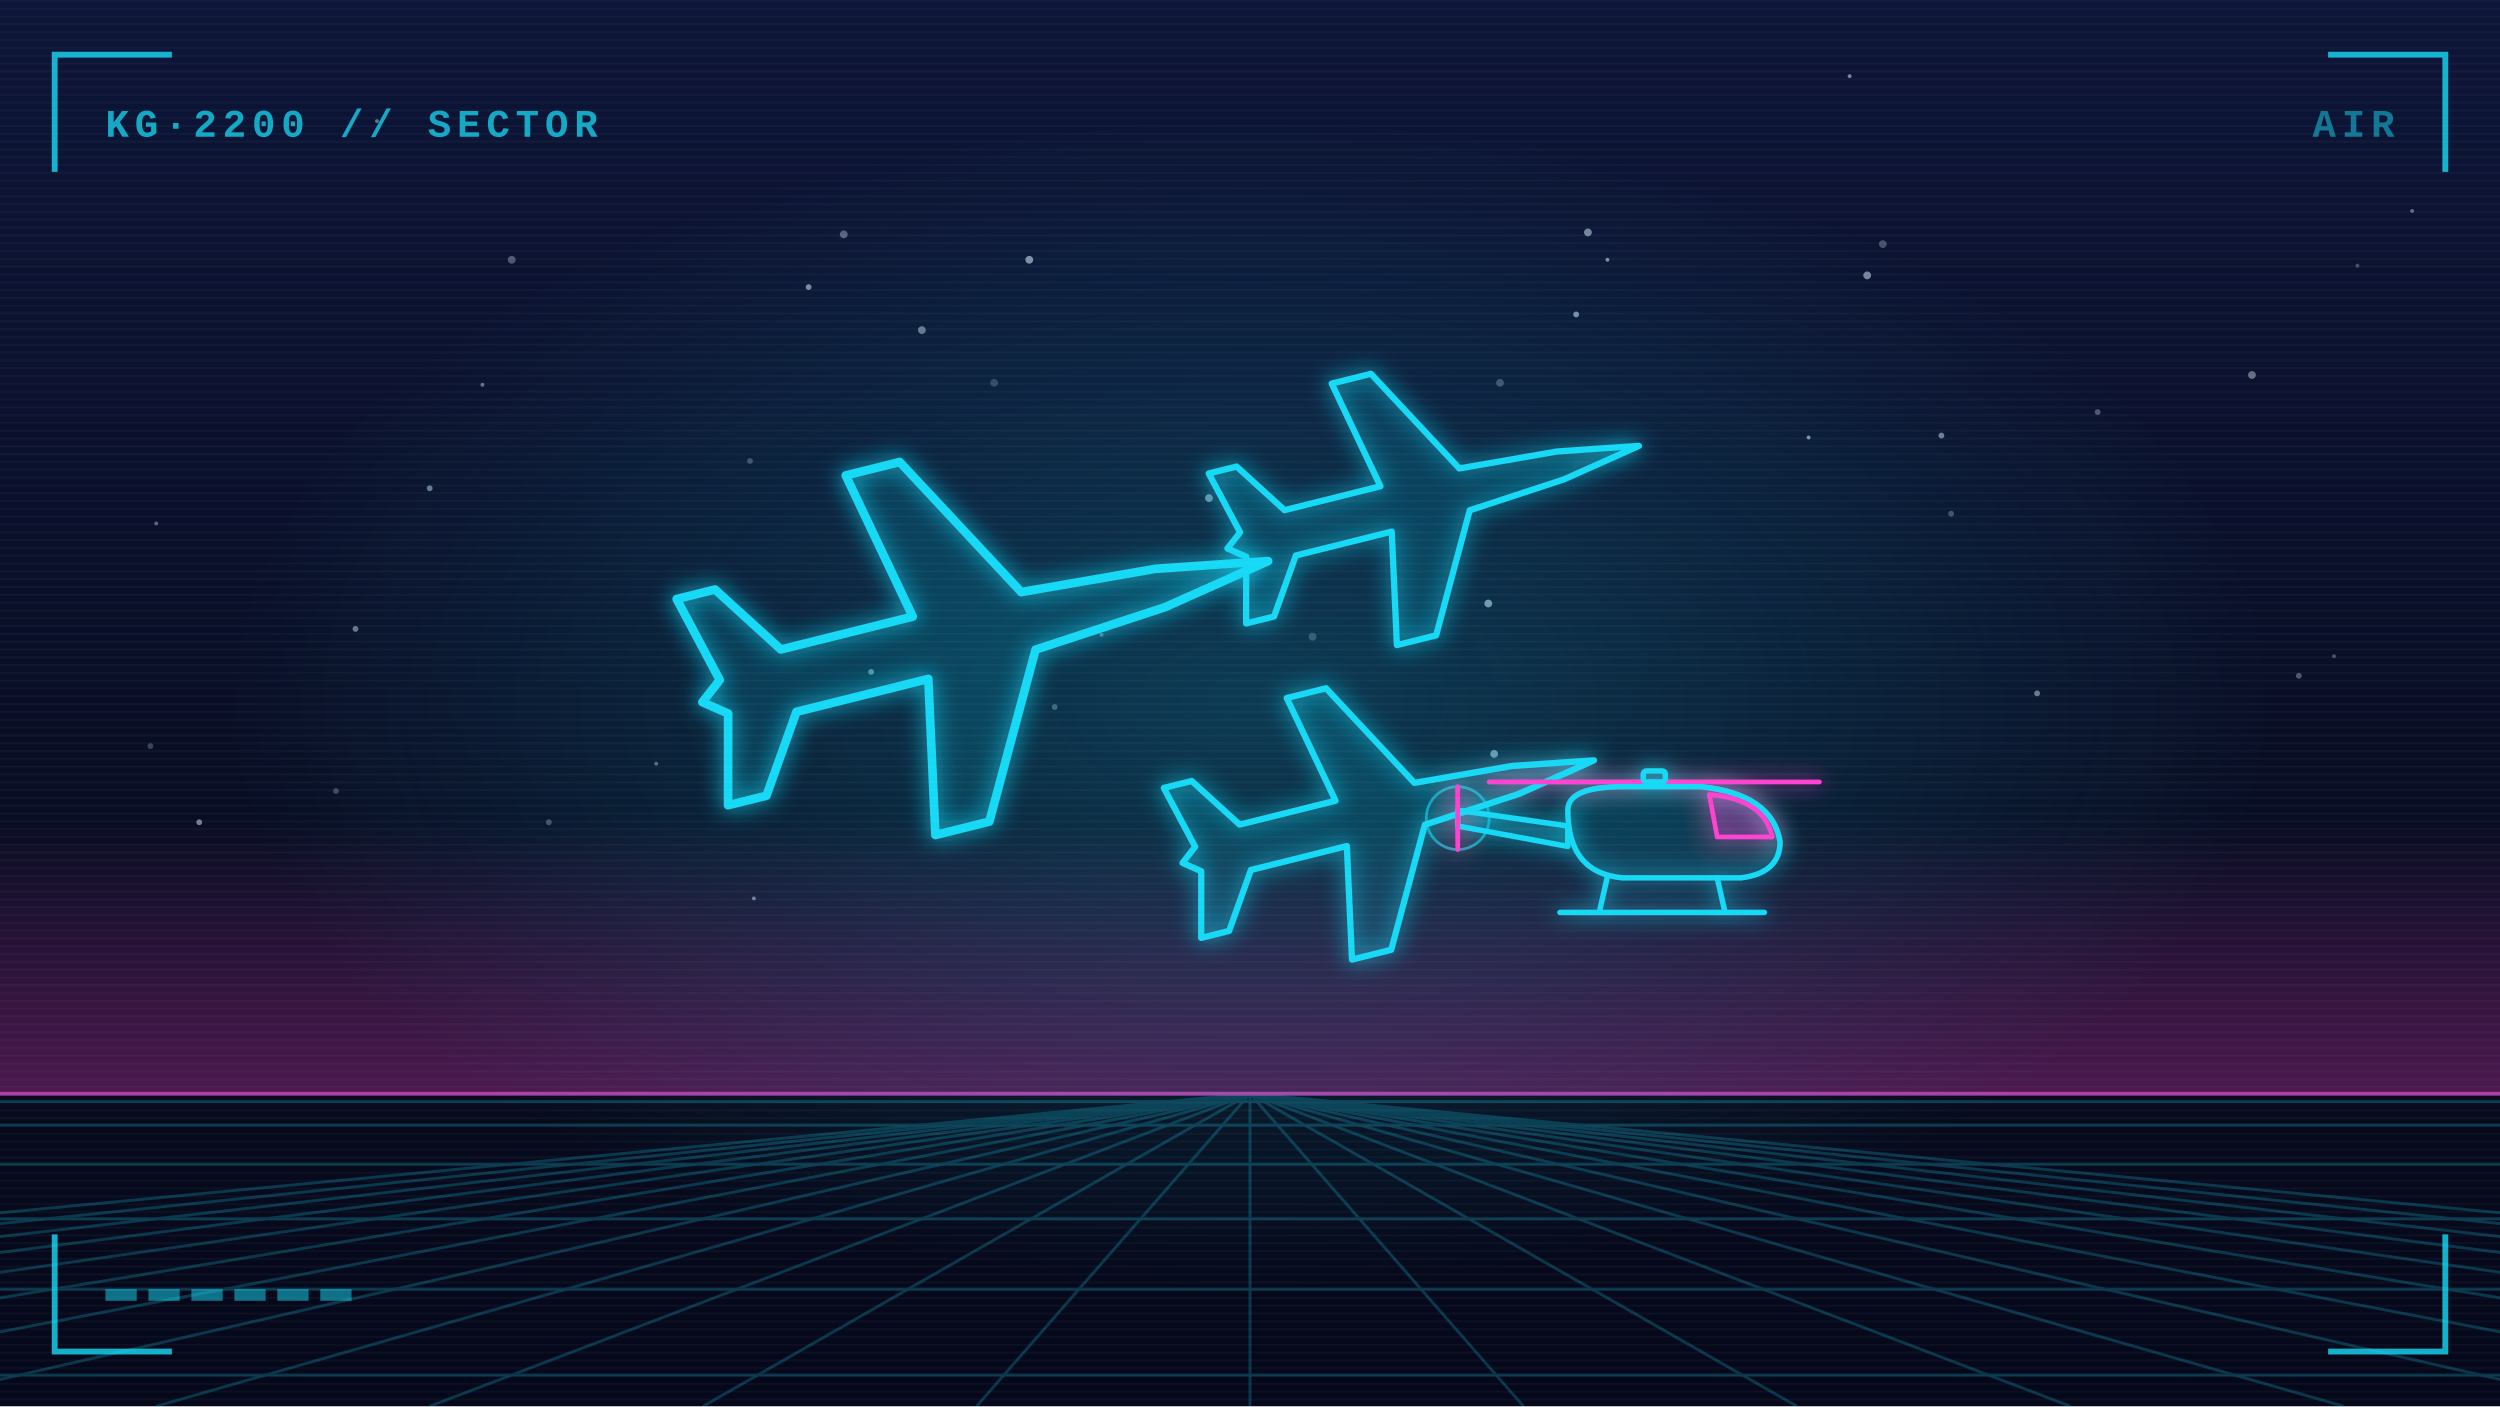
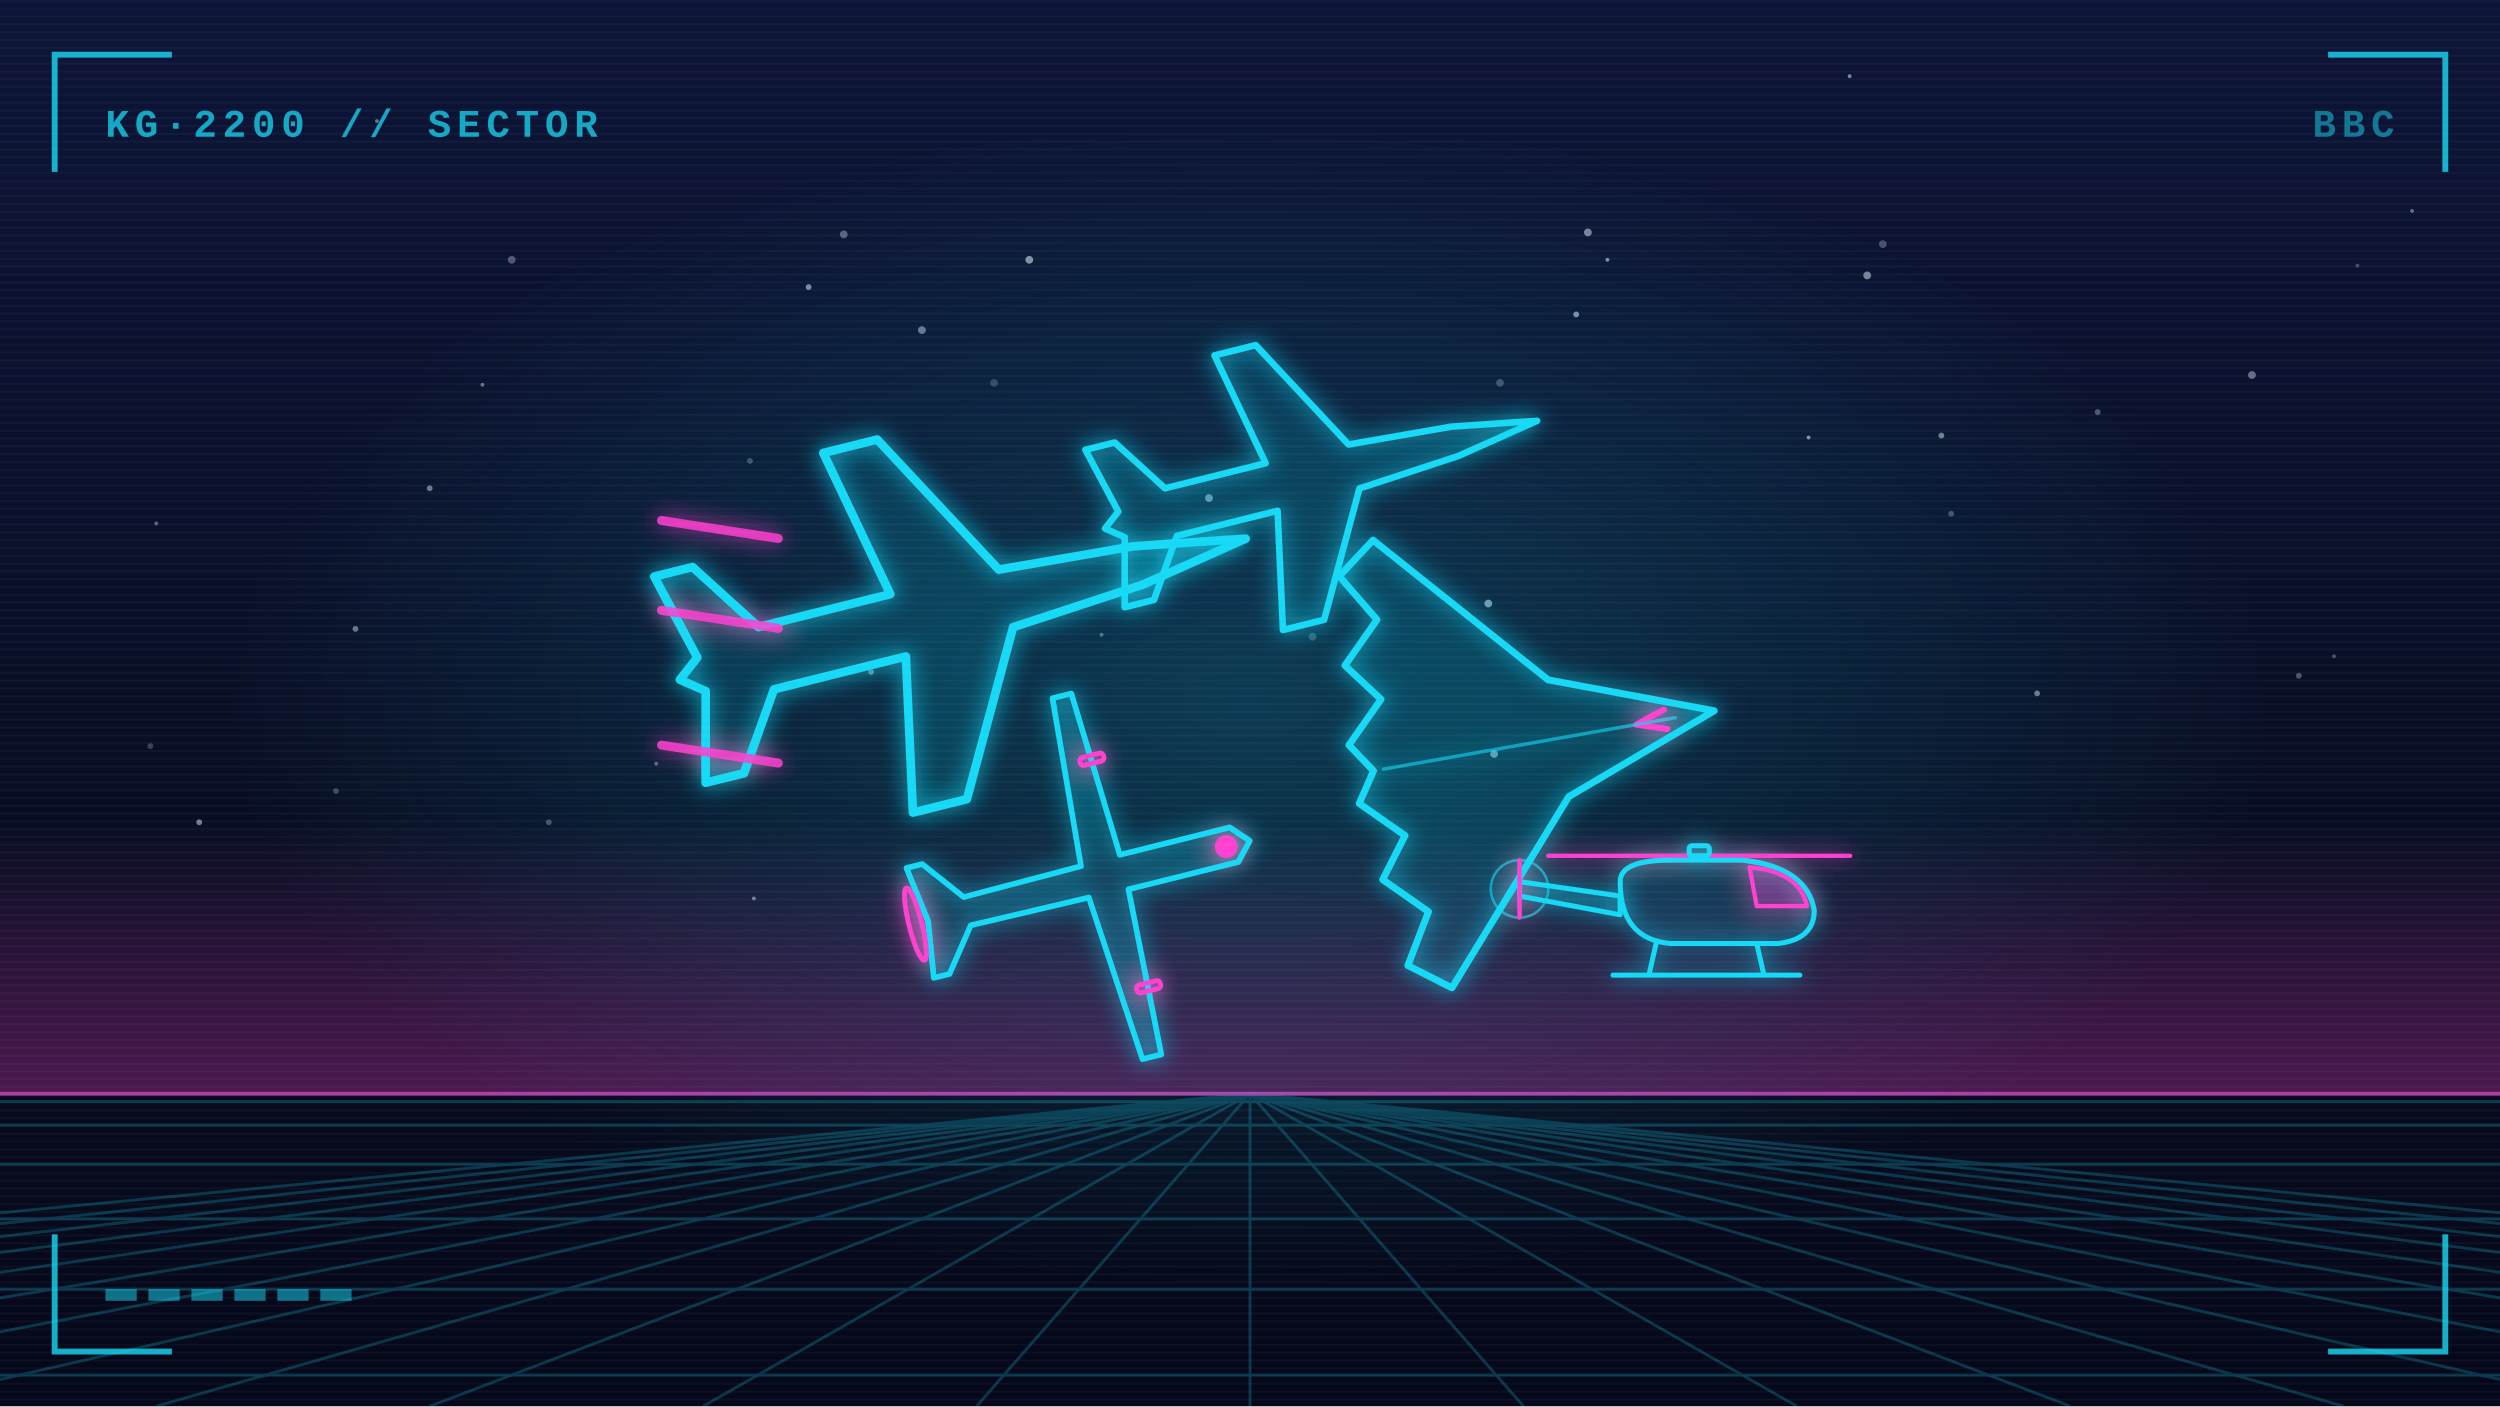
<svg xmlns="http://www.w3.org/2000/svg" viewBox="0 0 1280 720" width="1280" height="720">
  <defs>
    <linearGradient id="bg" x1="0" y1="0" x2="0" y2="1">
      <stop offset="0" stop-color="#0d1538" />
      <stop offset=".75" stop-color="#070b1d" />
      <stop offset="1" stop-color="#05081a" />
    </linearGradient>
    <radialGradient id="halo" cx=".5" cy=".5" r=".5">
      <stop offset="0" stop-color="#18d9f5" stop-opacity=".22" />
      <stop offset="1" stop-color="#18d9f5" stop-opacity="0" />
    </radialGradient>
    <linearGradient id="hz" x1="0" y1="0" x2="0" y2="1">
      <stop offset="0" stop-color="#ff3fd0" stop-opacity="0" />
      <stop offset="1" stop-color="#ff3fd0" stop-opacity=".28" />
    </linearGradient>
    <pattern id="scan" width="4" height="4" patternUnits="userSpaceOnUse">
      <rect width="4" height="1" fill="#dff6ff" opacity=".035" />
    </pattern>
    <filter id="bl" x="-20%" y="-20%" width="140%" height="140%">
      <feGaussianBlur stdDeviation="6" />
    </filter>
    <filter id="bl2" x="-20%" y="-50%" width="140%" height="200%">
      <feGaussianBlur stdDeviation="10" />
    </filter>
    <filter id="neon" x="-10%" y="-10%" width="120%" height="120%">
      <feGaussianBlur stdDeviation="5" result="b" />
      <feMerge>
        <feMergeNode in="b" />
        <feMergeNode in="SourceGraphic" />
      </feMerge>
    </filter>
    <style>.m{fill:rgba(24,217,245,.07);stroke:#18d9f5;stroke-width:7;stroke-linejoin:round;stroke-linecap:round}.a{fill:rgba(255,63,208,.14);stroke:#ff3fd0;stroke-width:6;stroke-linejoin:round;stroke-linecap:round}.t{fill:none;stroke:#18d9f5;stroke-width:3.5;stroke-linecap:round;opacity:.6}.ta{fill:none;stroke:#ff3fd0;stroke-width:4;stroke-linecap:round;opacity:.85}.f{fill:#18d9f5}.fa{fill:#ff3fd0}.n{fill:none}.w5{stroke-width:5}.w8{stroke-width:8}.w12{stroke-width:12}.w14{stroke-width:14}.o3{opacity:.3}.o4{opacity:.4}.o5{opacity:.45}.o6{opacity:.6}.dash{stroke-dasharray:14 12}.glow{filter:url(#bl);opacity:.7}.sea{fill:#070b1d;opacity:.82}.dk{fill:#070b1d}.hint{opacity:.22;filter:url(#bl2)}.hud{font:600 20px Consolas,"Courier New",monospace;letter-spacing:3px;fill:#18d9f5}</style>
  </defs>
  <rect width="1280" height="720" fill="url(#bg)" />
  <circle cx="564" cy="325" r="1" fill="#dff6ff" opacity="0.37" />
  <circle cx="956" cy="141" r="2" fill="#dff6ff" opacity="0.50" />
  <circle cx="281" cy="421" r="1.5" fill="#dff6ff" opacity="0.28" />
  <circle cx="182" cy="322" r="1.5" fill="#dff6ff" opacity="0.44" />
  <circle cx="77" cy="382" r="1.5" fill="#dff6ff" opacity="0.23" />
  <circle cx="1235" cy="108" r="1" fill="#dff6ff" opacity="0.39" />
  <circle cx="807" cy="161" r="1.5" fill="#dff6ff" opacity="0.53" />
  <circle cx="1195" cy="336" r="1" fill="#dff6ff" opacity="0.29" />
  <circle cx="1177" cy="346" r="1.5" fill="#dff6ff" opacity="0.32" />
  <circle cx="262" cy="133" r="2" fill="#dff6ff" opacity="0.31" />
  <circle cx="813" cy="119" r="2" fill="#dff6ff" opacity="0.50" />
  <circle cx="172" cy="405" r="1.5" fill="#dff6ff" opacity="0.25" />
  <circle cx="672" cy="326" r="2" fill="#dff6ff" opacity="0.23" />
  <circle cx="926" cy="224" r="1" fill="#dff6ff" opacity="0.56" />
  <circle cx="414" cy="147" r="1.5" fill="#dff6ff" opacity="0.52" />
  <circle cx="765" cy="386" r="2" fill="#dff6ff" opacity="0.53" />
  <circle cx="336" cy="391" r="1" fill="#dff6ff" opacity="0.38" />
  <circle cx="1043" cy="355" r="1.5" fill="#dff6ff" opacity="0.46" />
  <circle cx="432" cy="120" r="2" fill="#dff6ff" opacity="0.35" />
  <circle cx="823" cy="133" r="1" fill="#dff6ff" opacity="0.54" />
  <circle cx="386" cy="460" r="1" fill="#dff6ff" opacity="0.49" />
  <circle cx="527" cy="133" r="2" fill="#dff6ff" opacity="0.55" />
  <circle cx="247" cy="197" r="1" fill="#dff6ff" opacity="0.42" />
  <circle cx="80" cy="268" r="1" fill="#dff6ff" opacity="0.37" />
  <circle cx="509" cy="196" r="2" fill="#dff6ff" opacity="0.20" />
  <circle cx="1074" cy="211" r="1.5" fill="#dff6ff" opacity="0.31" />
  <circle cx="999" cy="263" r="1.5" fill="#dff6ff" opacity="0.27" />
  <circle cx="619" cy="255" r="2" fill="#dff6ff" opacity="0.51" />
  <circle cx="193" cy="62" r="1" fill="#dff6ff" opacity="0.42" />
  <circle cx="1153" cy="192" r="2" fill="#dff6ff" opacity="0.41" />
  <circle cx="762" cy="309" r="2" fill="#dff6ff" opacity="0.55" />
  <circle cx="384" cy="236" r="1.5" fill="#dff6ff" opacity="0.25" />
  <circle cx="768" cy="196" r="2" fill="#dff6ff" opacity="0.25" />
  <circle cx="1207" cy="136" r="1" fill="#dff6ff" opacity="0.27" />
  <circle cx="540" cy="362" r="1.5" fill="#dff6ff" opacity="0.30" />
  <circle cx="994" cy="223" r="1.5" fill="#dff6ff" opacity="0.47" />
  <circle cx="947" cy="39" r="1" fill="#dff6ff" opacity="0.51" />
  <circle cx="102" cy="421" r="1.5" fill="#dff6ff" opacity="0.49" />
  <circle cx="220" cy="250" r="1.5" fill="#dff6ff" opacity="0.45" />
  <circle cx="964" cy="125" r="2" fill="#dff6ff" opacity="0.27" />
  <circle cx="472" cy="169" r="2" fill="#dff6ff" opacity="0.43" />
  <circle cx="446" cy="344" r="1.5" fill="#dff6ff" opacity="0.45" />
  <rect x="0" y="420" width="1280" height="140" fill="url(#hz)" />
  <g stroke="#18d9f5" stroke-width="1.5" opacity=".22">
    <line x1="640" y1="560" x2="-1040" y2="720" />
    <line x1="640" y1="560" x2="-900" y2="720" />
    <line x1="640" y1="560" x2="-760" y2="720" />
    <line x1="640" y1="560" x2="-620" y2="720" />
    <line x1="640" y1="560" x2="-480" y2="720" />
    <line x1="640" y1="560" x2="-340" y2="720" />
    <line x1="640" y1="560" x2="-200" y2="720" />
    <line x1="640" y1="560" x2="-60" y2="720" />
    <line x1="640" y1="560" x2="80" y2="720" />
    <line x1="640" y1="560" x2="220" y2="720" />
    <line x1="640" y1="560" x2="360" y2="720" />
    <line x1="640" y1="560" x2="500" y2="720" />
    <line x1="640" y1="560" x2="640" y2="720" />
    <line x1="640" y1="560" x2="780" y2="720" />
    <line x1="640" y1="560" x2="920" y2="720" />
    <line x1="640" y1="560" x2="1060" y2="720" />
    <line x1="640" y1="560" x2="1200" y2="720" />
    <line x1="640" y1="560" x2="1340" y2="720" />
    <line x1="640" y1="560" x2="1480" y2="720" />
    <line x1="640" y1="560" x2="1620" y2="720" />
    <line x1="640" y1="560" x2="1760" y2="720" />
    <line x1="640" y1="560" x2="1900" y2="720" />
    <line x1="640" y1="560" x2="2040" y2="720" />
    <line x1="640" y1="560" x2="2180" y2="720" />
    <line x1="640" y1="560" x2="2320" y2="720" />
    <line x1="0" y1="560" x2="1280" y2="560" />
    <line x1="0" y1="564" x2="1280" y2="564" />
    <line x1="0" y1="576" x2="1280" y2="576" />
    <line x1="0" y1="596" x2="1280" y2="596" />
    <line x1="0" y1="624" x2="1280" y2="624" />
    <line x1="0" y1="660" x2="1280" y2="660" />
    <line x1="0" y1="704" x2="1280" y2="704" />
  </g>
  <line x1="0" y1="560" x2="1280" y2="560" stroke="#ff3fd0" stroke-width="2" opacity=".6" />
  <ellipse cx="640" cy="360" rx="520" ry="300" fill="url(#halo)" />
  <g transform="translate(640,370) scale(1.15)" filter="url(#neon)">
-     <g transform="translate(-120,-40)">
+     <g transform="translate(-130,-50)">
      <g transform="rotate(-14) scale(0.55)">
        <path class="m" d="M240,0 L150,-16 L40,-24 L-30,-150 L-75,-150 L-50,-26 L-160,-26 L-200,-86 L-232,-86 L-214,-14 L-232,0 L-214,14 L-232,86 L-200,86 L-160,26 L-50,26 L-75,150 L-30,150 L40,24 L150,16 Z" />
      </g>
    </g>
-     <g transform="translate(80,-100)">
-       <g transform="rotate(-14) scale(0.4)">
+     <g transform="translate(30,-110)">
+       <g transform="rotate(-14) scale(0.42)">
        <path class="m" d="M240,0 L150,-16 L40,-24 L-30,-150 L-75,-150 L-50,-26 L-160,-26 L-200,-86 L-232,-86 L-214,-14 L-232,0 L-214,14 L-232,86 L-200,86 L-160,26 L-50,26 L-75,150 L-30,150 L40,24 L150,16 Z" />
      </g>
    </g>
-     <g transform="translate(60,40)">
-       <g transform="rotate(-14) scale(0.4)">
-         <path class="m" d="M240,0 L150,-16 L40,-24 L-30,-150 L-75,-150 L-50,-26 L-160,-26 L-200,-86 L-232,-86 L-214,-14 L-232,0 L-214,14 L-232,86 L-200,86 L-160,26 L-50,26 L-75,150 L-30,150 L40,24 L150,16 Z" />
+     <g transform="translate(120,10)">
+       <g transform="rotate(-10) scale(0.44)">
+         <path class="m" d="M200,0 L40,-60 L-110,-230 L-150,-200 L-120,-150 L-160,-110 L-130,-70 L-170,-30 L-150,0 L-170,30 L-130,70 L-160,110 L-120,150 L-150,200 L-110,230 L40,60 Z" />
+         <path class="a" d="M150,-10 L120,0 L150,10" />
+         <line class="t" x1="-140" y1="0" x2="160" y2="0" />
      </g>
    </g>
-     <g transform="translate(180,60) scale(.35)">
+     <g transform="translate(-70,70)">
+       <g transform="rotate(-14) scale(0.36)">
+         <path class="m" d="M200,0 L180,-22 L40,-22 L30,-230 L6,-230 L-10,-20 L-160,-18 L-200,-70 L-220,-70 L-210,0 L-220,70 L-200,70 L-160,18 L-10,20 L6,230 L30,230 L40,22 L180,22 Z" />
+         <ellipse class="a" cx="-226" cy="0" rx="8" ry="46" />
+         <circle class="fa" cx="170" cy="0" r="14" />
+         <rect class="a" x="20" y="-150" width="30" height="10" rx="4" />
+         <rect class="a" x="20" y="140" width="30" height="10" rx="4" />
+       </g>
+     </g>
+     <g transform="translate(200,90) scale(.32)">
      <line class="a" x1="-210" y1="-96" x2="210" y2="-96" />
      <rect class="m" x="-14" y="-110" width="28" height="14" rx="4" />
      <path class="m" d="M-110,-60 Q-110,-90 -40,-90 L60,-90 Q150,-80 160,-20 Q160,20 110,26 L-40,26 Q-110,20 -110,-60 Z" />
      <path class="a" d="M70,-80 Q140,-74 150,-26 L80,-26 Z" />
      <path class="m" d="M-110,-40 L-250,-60 L-250,-40 L-110,-14 Z" />
      <circle class="t" cx="-250" cy="-50" r="40" />
      <line class="a" x1="-250" y1="-90" x2="-250" y2="-10" />
      <path class="m n" d="M-60,26 L-70,70 M80,26 L90,70 M-120,70 L140,70" />
    </g>
+     <line class="ta" x1="-262" y1="-90" x2="-210" y2="-82" />
+     <line class="ta" x1="-262" y1="-50" x2="-210" y2="-42" />
+     <line class="ta" x1="-262" y1="10" x2="-210" y2="18" />
  </g>
  <rect width="1280" height="720" fill="url(#scan)" />
  <g fill="none" stroke="#18d9f5" stroke-width="3" opacity=".8">
    <path d="M28,88 L28,28 L88,28" />
    <path d="M1252,88 L1252,28 L1192,28" />
    <path d="M28,632 L28,692 L88,692" />
    <path d="M1252,632 L1252,692 L1192,692" />
  </g>
  <g fill="#18d9f5" opacity=".5">
    <rect x="54" y="660" width="16" height="6" />
    <rect x="76" y="660" width="16" height="6" />
    <rect x="98" y="660" width="16" height="6" />
    <rect x="120" y="660" width="16" height="6" />
    <rect x="142" y="660" width="16" height="6" />
    <rect x="164" y="660" width="16" height="6" />
  </g>
  <text class="hud" x="54" y="70" opacity=".75">KG·2200 // SECTOR</text>
-   <text class="hud" x="1226" y="70" text-anchor="end" opacity=".5">AIR</text>
+   <text class="hud" x="1226" y="70" text-anchor="end" opacity=".5">ВВС</text>
</svg>
